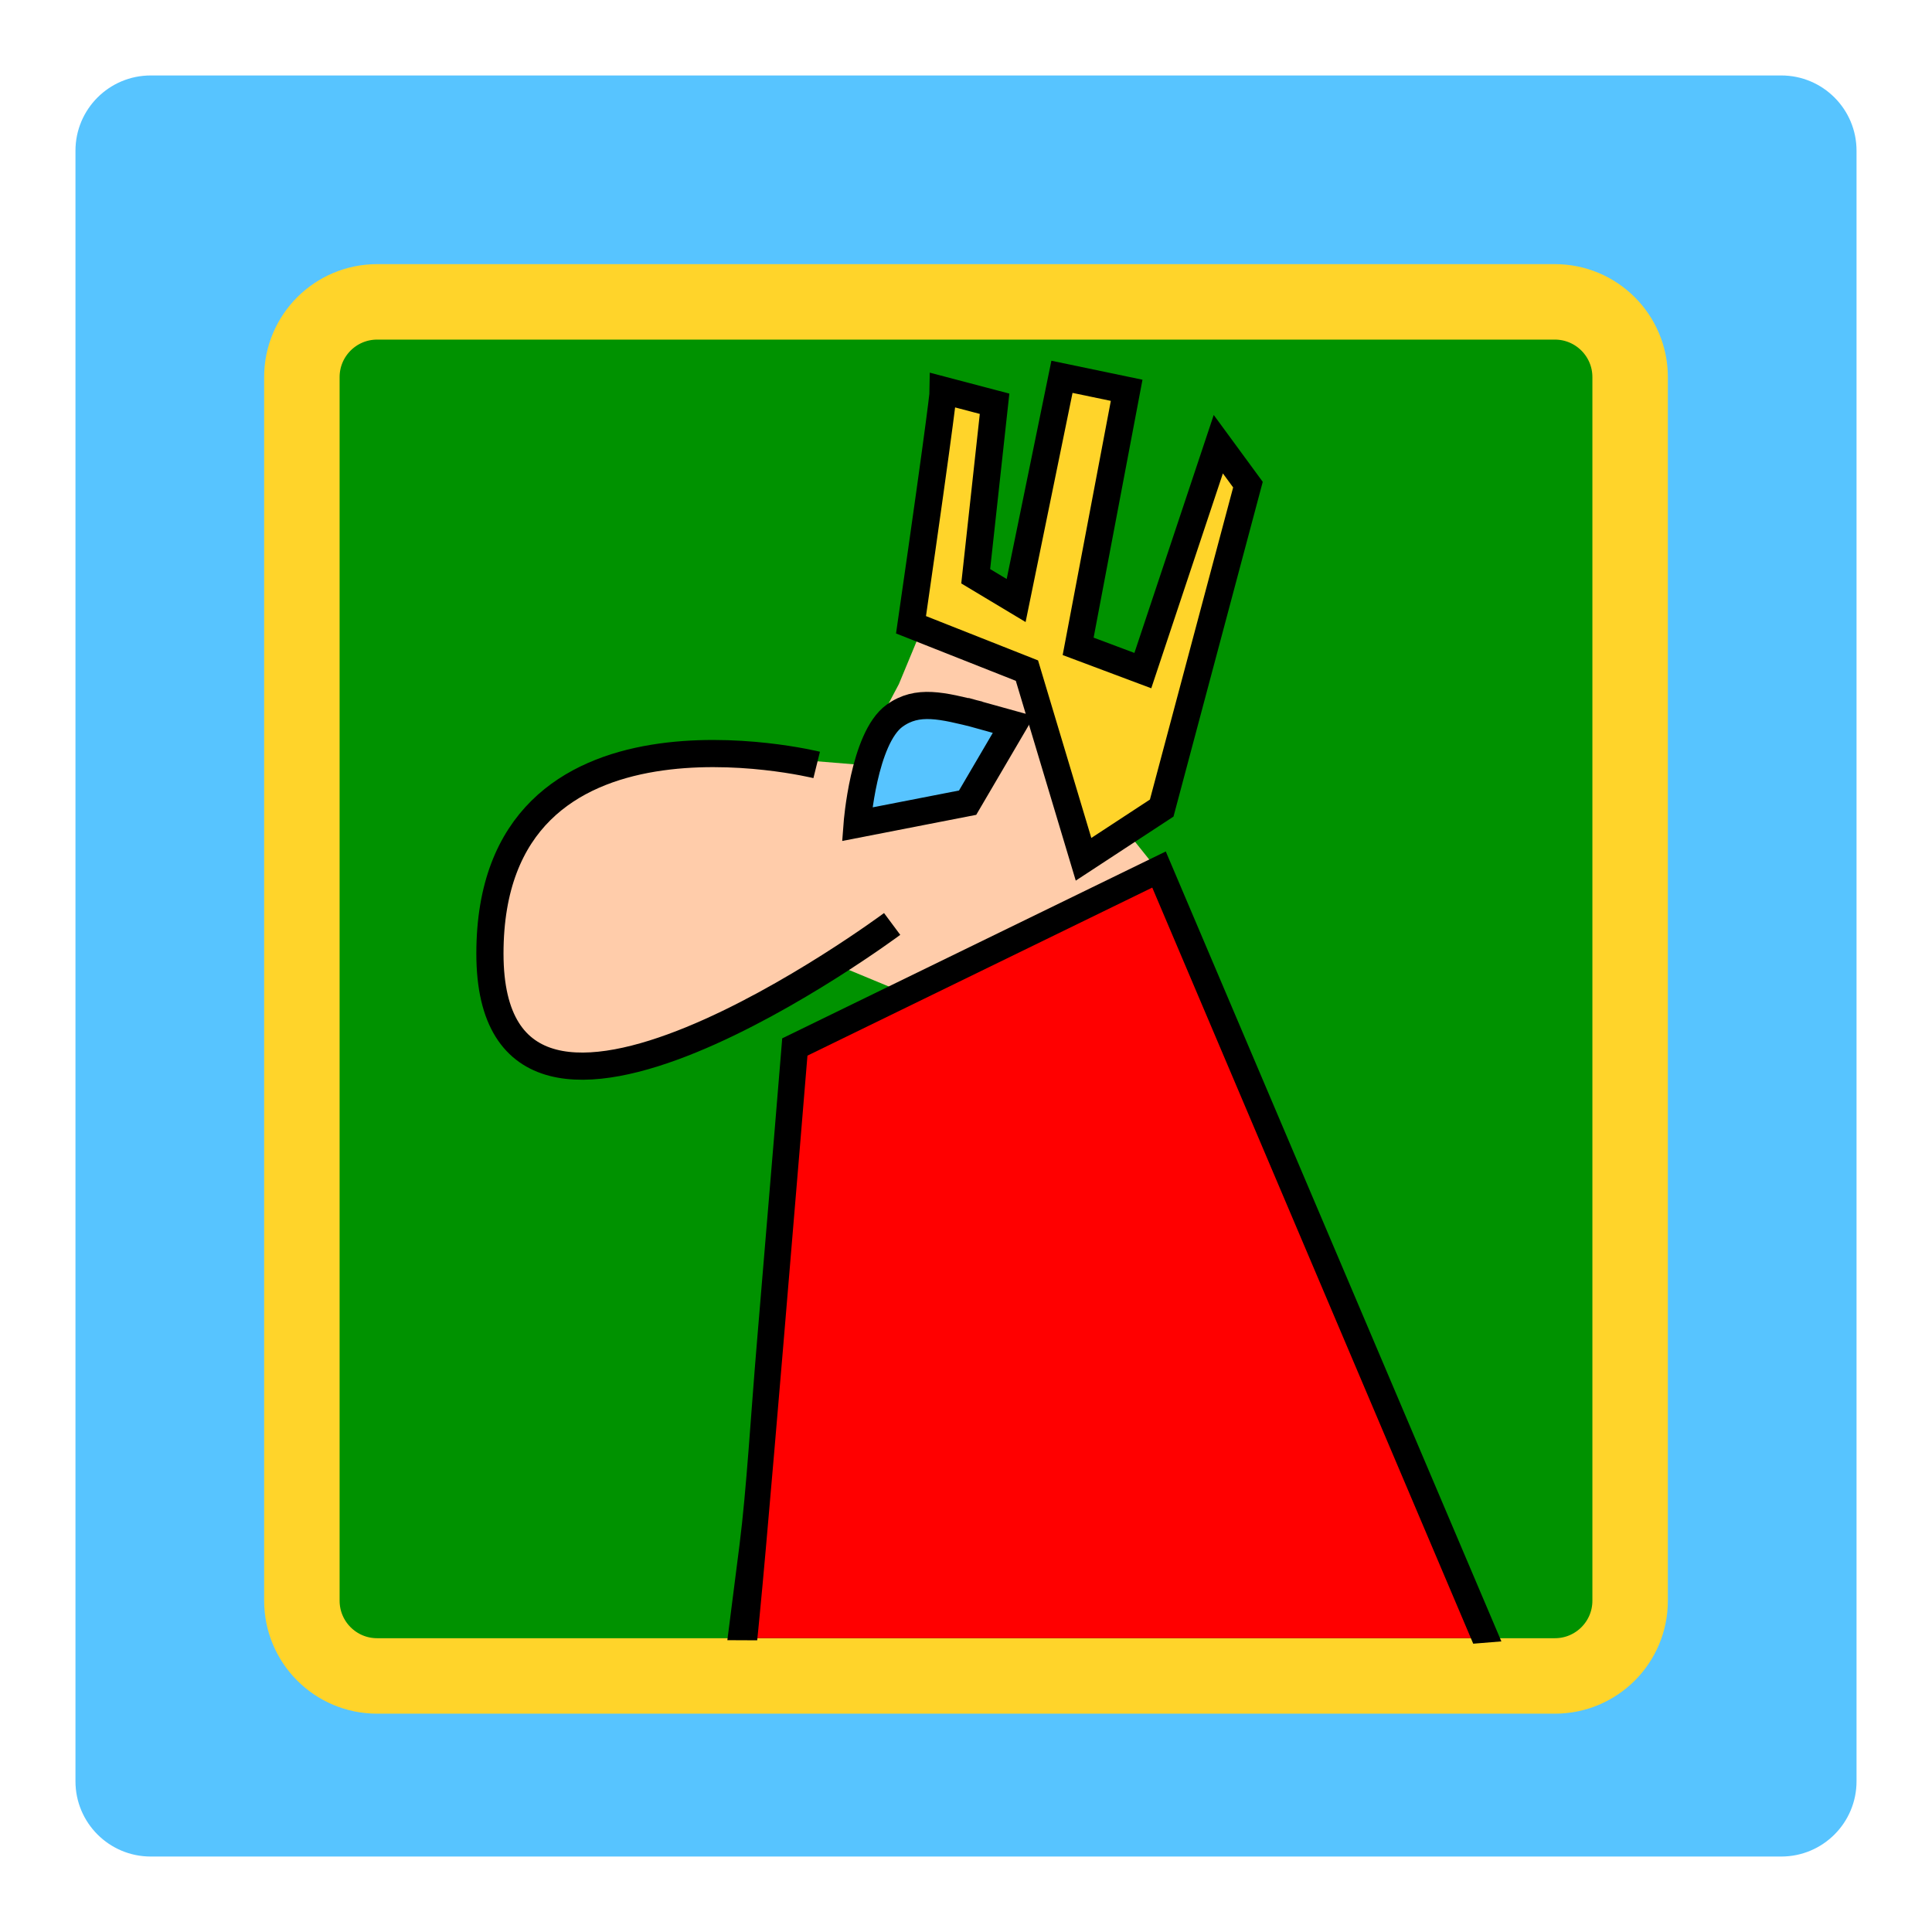
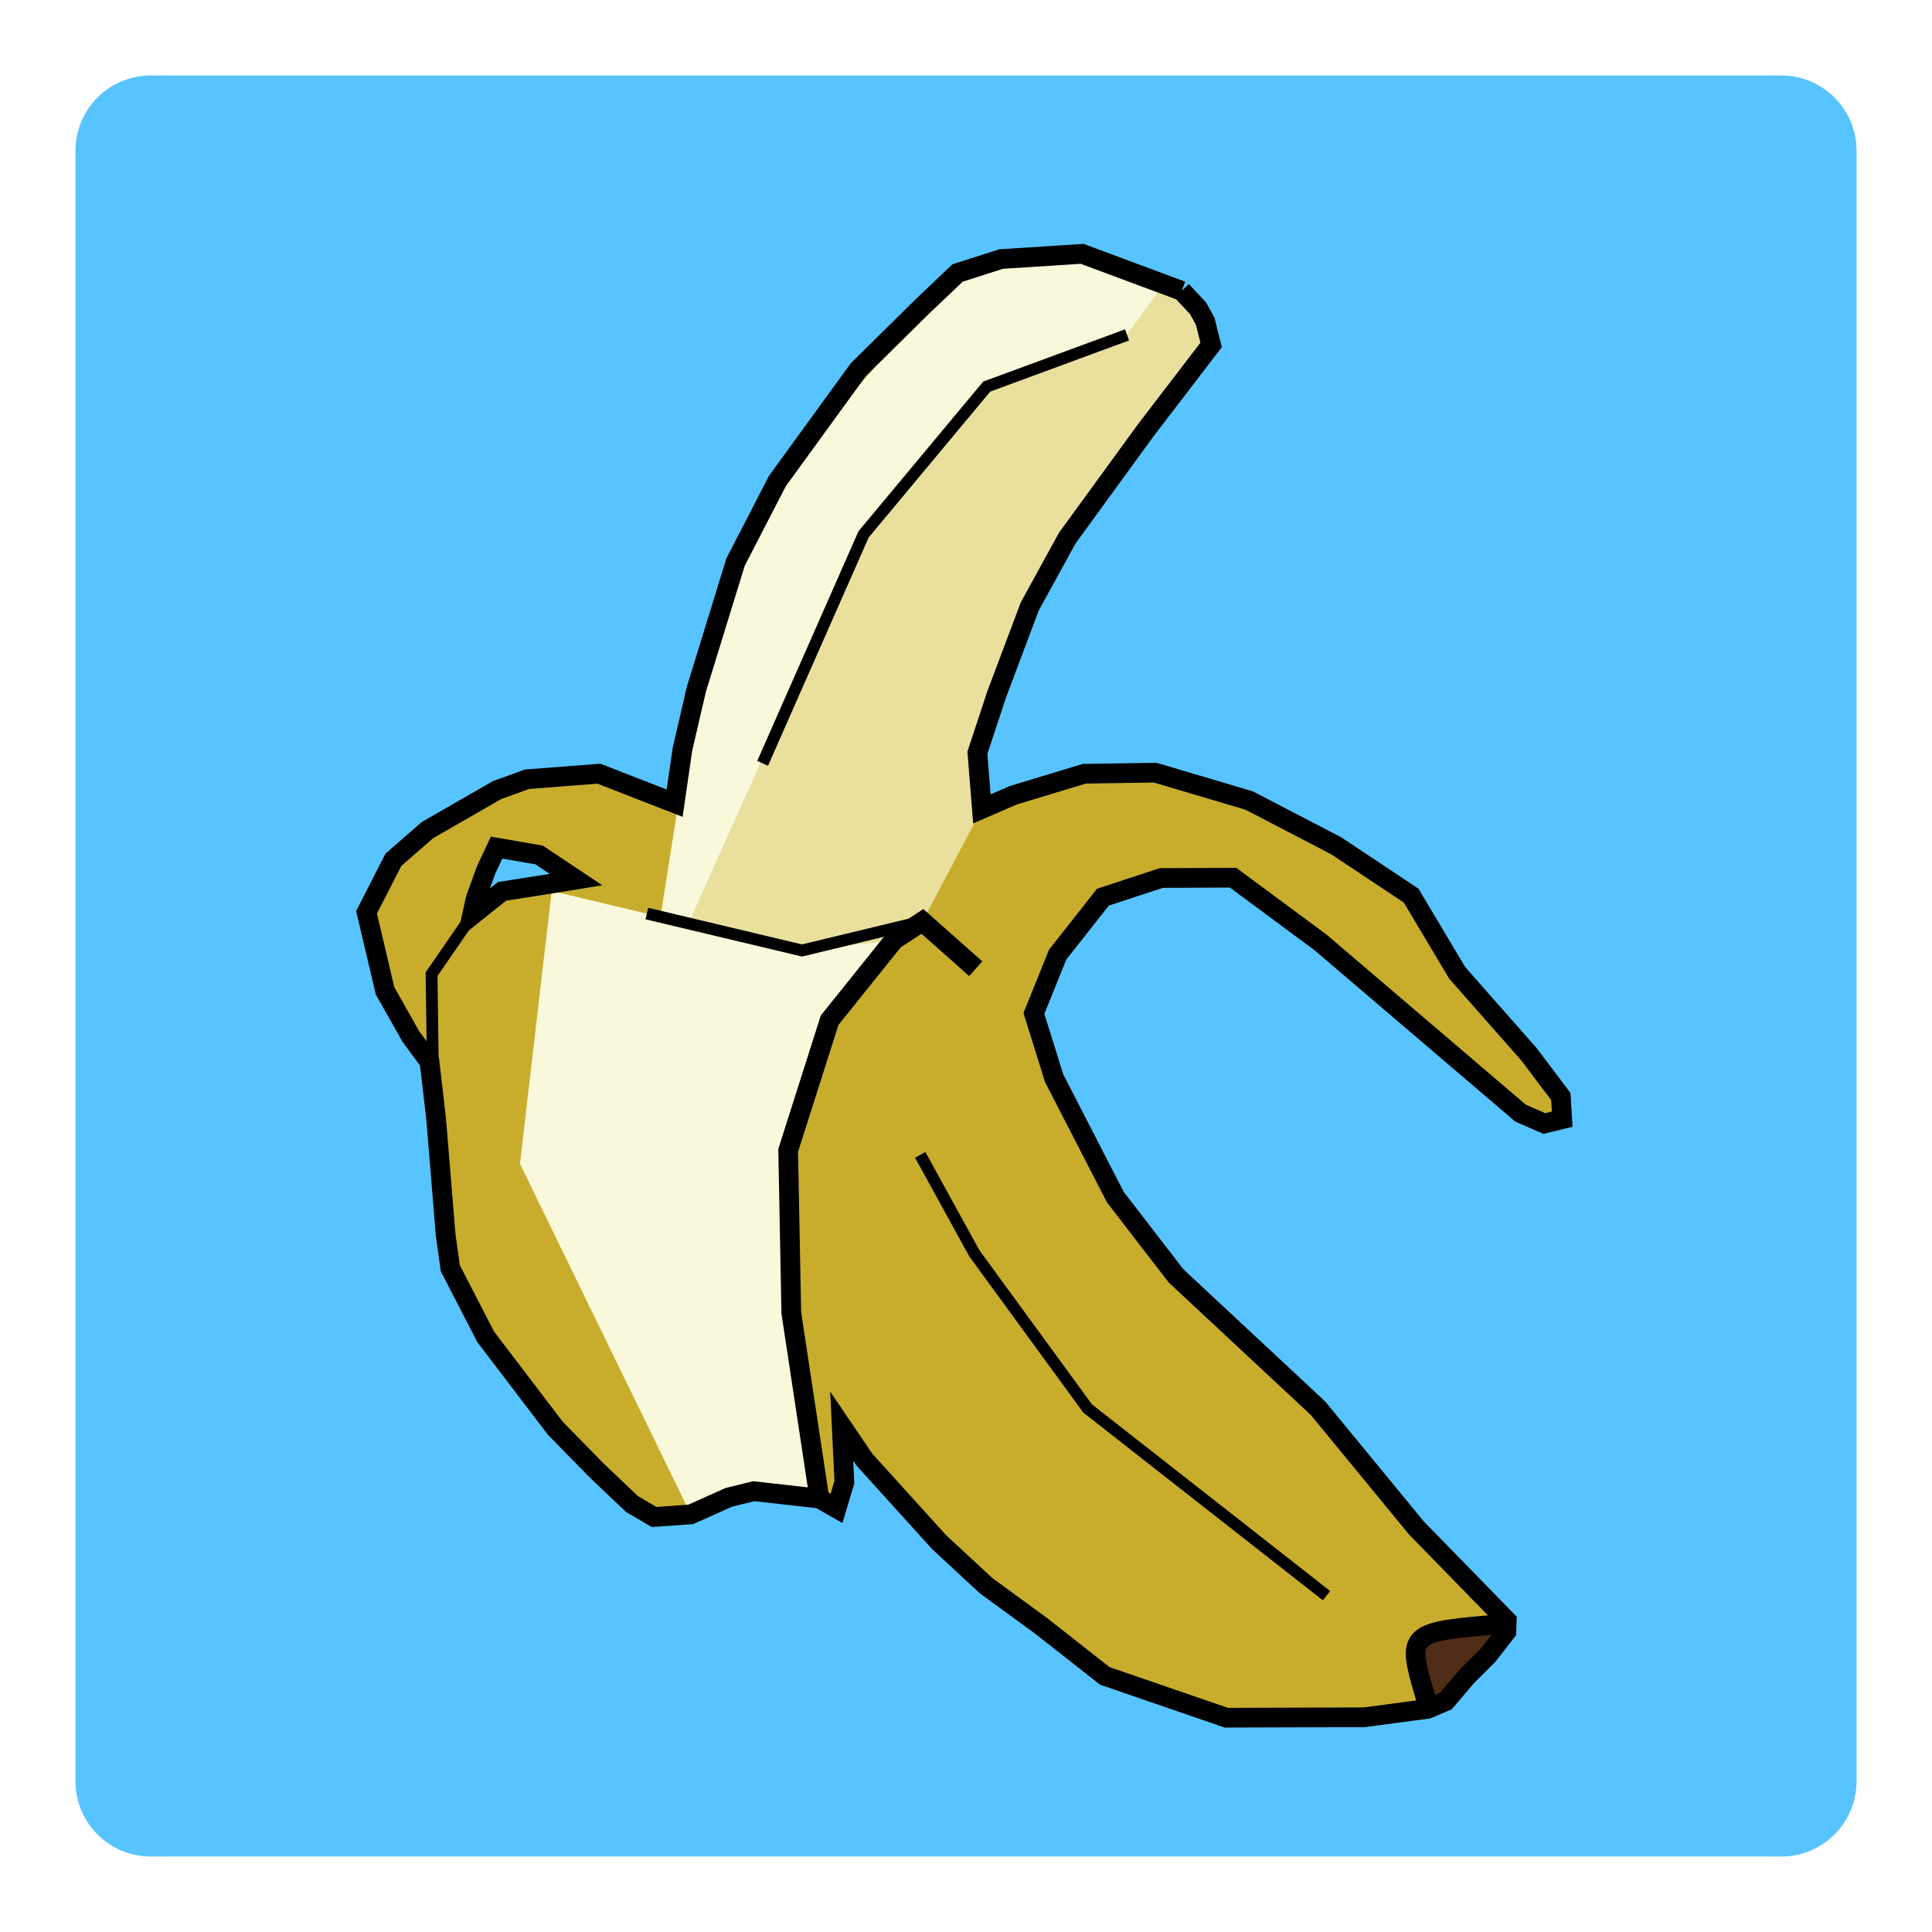
- <svg xmlns="http://www.w3.org/2000/svg" width="128" height="128" viewBox="0 0 128 128" id="svg2" version="1.1">
+ <svg xmlns="http://www.w3.org/2000/svg" width="136.533" height="136.533" viewBox="0 0 128 128" id="svg2" version="1.1">
  <defs id="defs4" />
  <g id="layer1" transform="translate(0,-924.3621)">
    <rect style="fill:#57c4ff;fill-opacity:1;stroke:none;stroke-width:5;stroke-miterlimit:4;stroke-dasharray:none;stroke-opacity:1" id="rect4169" width="118" height="118" x="5" y="929.362" ry="4.985" />
-     <rect style="fill:#009200;fill-opacity:1;stroke:#ffd42a;stroke-width:5;stroke-miterlimit:4;stroke-dasharray:none;stroke-opacity:1" id="rect4181" width="88" height="91.036" x="20" y="944.362" ry="4.985" />
+     <path style="opacity:1;fill:#c8ad2d;fill-opacity:1;stroke:none;stroke-width:2.349;stroke-miterlimit:4;stroke-dasharray:none;stroke-opacity:1" d="m 56.867,948.851 6.576,-6.402 8.248,-1.269 7.681,3.605 0.873,2.434 -11.18,15.738 -4.306,11.282 0.297,3.721 6.778,-2.328 7.667,1.028 6.403,2.497 7.592,4.547 9.919,13.311 -1.096,1.788 -20.62,-16.287 -8.624,1.291 -4.572,7.704 4.43,10.679 9.137,10.972 8.52,8.491 9.215,10.813 -5.149,1.774 -0.072,3.343 -13.333,0.587 -8.051,-2.77 -7.854,-5.968 -6.212,-6.92 -3.366,-3.661 -0.343,5.447 -1.136,-0.648 -1.16,-8.337 -0.579,-11.764 0.249,-5.177 2.167,-6.417 6.148,-6.546 -6.148,6.546 -2.747,8.632 0.322,12.091 1.749,10.973 -4.344,-0.488 -6.609,1.709 -6.541,-5.879 -6.169,-9.344 -1.638,-11.517 -4.424,-11.814 13.604,-3.67 -5.261,-2.121 -1.39,3.393 3.502,-0.622 -8.22,8.532 -2.235,-5.512 1.503,-4.99 6.864,-4.614 6.75,-1.089 5.016,1.954 4.038,-15.977 z" id="rect4542-1" />
+     <path style="opacity:1;fill:#502d16;fill-opacity:1;stroke:none;stroke-width:2.448;stroke-miterlimit:4;stroke-dasharray:none;stroke-opacity:1" d="m 93.856,1033.291 5.975,-1.558 c -2.063,2.997 -1.8,4.543 -5.248,5.848 z" id="rect4545-1" />
+     <path style="opacity:1;fill:#f9f8db;fill-opacity:1;stroke:none;stroke-width:0.783;stroke-miterlimit:4;stroke-dasharray:none;stroke-opacity:1" d="m 66.327,941.526 5.364,-0.346 5.483,1.958 -2.503,3.411 -9.299,3.426 -8.157,9.789 -11.647,25.926 -1.818,-0.553 2.39,-15.116 2.596,-8.421 4.571,-7.603 10.137,-11.547 z" id="rect4556-0" />
+     <path style="opacity:1;fill:#f9f8db;fill-opacity:1;stroke:none;stroke-width:0.783;stroke-miterlimit:4;stroke-dasharray:none;stroke-opacity:1" d="m 36.552,983.394 16.583,3.941 6.098,-0.699 -4.268,5.317 -2.747,8.632 -0.244,7.805 2.314,15.259 -4.344,-0.488 -4.177,1.536 -11.318,-23.23 z" id="rect4559-3" />
+     <path style="opacity:1;fill:#eae09e;fill-opacity:1;stroke:none;stroke-width:0.562;stroke-miterlimit:4;stroke-dasharray:none;stroke-opacity:1" d="m 65.371,949.975 9.299,-3.426 2.503,-3.411 2.198,1.647 0.873,2.434 -2.112,2.756 -5.601,7.188 -4.301,7.378 -3.472,9.697 0.297,3.721 -3.94,7.449 -1.881,1.228 -6.098,0.699 -7.569,-1.645 11.647,-25.926 z" id="rect4677" />
+     <path id="path4537-4" style="fill:none;fill-opacity:1;fill-rule:evenodd;stroke:#000000;stroke-width:1.305px;stroke-linecap:butt;stroke-linejoin:miter;stroke-opacity:1" d="m 99.819,1031.938 c -6.656,0.538 -6.656,0.538 -5.35,4.96 l 0.114,0.683 m -40.294,-13.933 -1.863,-12.306 -0.208,-10.758 2.747,-8.632 4.268,-5.317 1.88,-1.228 3.531,3.136 v 0 m 13.647,-44.909 -6.601,-2.455 -5.364,0.346 -2.884,0.923 -2.307,2.192 -4.268,4.211 -5.364,7.383 -2.769,5.364 -2.596,8.421 -0.923,3.98 -0.519,3.576 -5.016,-1.954 -4.76,0.367 -1.991,0.721 -4.614,2.653 -2.25,1.961 -1.78,3.48 1.225,5.204 1.709,3.025 1.237,1.675 0.436,3.747 0.634,7.729 0.309,2.203 2.344,4.546 4.614,6.056 2.711,2.769 2.365,2.249 1.465,0.861 2.432,-0.173 2.513,-1.127 1.664,-0.409 4.344,0.488 v 0 l 1.136,0.648 0.519,-1.73 -0.177,-3.717 1.503,2.217 4.96,5.479 3.115,2.884 3.634,2.653 4.22,3.315 8.051,2.77 9.139,-0.029 4.193,-0.558 1.205,-0.512 1.397,-1.641 1.4,-1.395 1.22,-1.569 0.026,-0.731 -2.134,-2.187 -3.845,-3.941 -6.53,-7.943 -9.402,-8.767 -4.019,-5.212 -4.057,-7.881 -1.342,-4.293 1.573,-3.897 2.999,-3.807 3.865,-1.269 4.759,-0.022 5.796,4.29 13.256,11.315 1.568,0.682 1.183,-0.287 -0.088,-1.501 -2.134,-2.826 -4.73,-5.364 -3.055,-5.121 -4.962,-3.301 -5.768,-2.999 -6.229,-1.846 -4.703,0.073 -4.698,1.426 -2.079,0.902 -0.297,-3.721 1.28,-3.872 2.192,-5.826 2.483,-4.524 5.188,-7.127 4.343,-5.671 -0.396,-1.573 -0.477,-0.861 -1.079,-1.15 v 0 m -40.125,39.009 -2.447,-1.631 -2.814,-0.489 -0.693,1.468 -0.697,1.925 -0.241,1.093 1.989,-1.587 3.395,-0.534 z" />
+     <path style="fill:none;fill-rule:evenodd;stroke:#000000;stroke-width:0.783;stroke-linecap:butt;stroke-linejoin:miter;stroke-miterlimit:4;stroke-dasharray:none;stroke-opacity:1" d="m 87.885,1030.078 -15.825,-12.399 -7.505,-10.278 -3.589,-6.526 v 0 0 0" id="path4550-0" />
+     <path style="fill:none;fill-rule:evenodd;stroke:#000000;stroke-width:0.783;stroke-linecap:butt;stroke-linejoin:miter;stroke-miterlimit:4;stroke-dasharray:none;stroke-opacity:1" d="m 61.114,985.407 -7.979,1.927 -10.278,-2.447 v 0" id="path4552-3" />
+     <path style="fill:none;fill-rule:evenodd;stroke:#000000;stroke-width:0.783;stroke-linecap:butt;stroke-linejoin:miter;stroke-miterlimit:4;stroke-dasharray:none;stroke-opacity:1" d="m 74.671,946.549 -9.299,3.426 -8.157,9.789 -6.689,15.172" id="path4554-9" />
+     <path style="fill:none;fill-rule:evenodd;stroke:#000000;stroke-width:0.783;stroke-linecap:butt;stroke-linejoin:miter;stroke-miterlimit:4;stroke-dasharray:none;stroke-opacity:1" d="m 31.275,985.01 -2.684,3.894 0.1,7.035" id="path4552-3-1" />
  </g>
-   <g id="layer2">
-     <path style="opacity:1;fill:#ffccaa;fill-opacity:1;stroke:none;stroke-width:1;stroke-miterlimit:4;stroke-dasharray:none;stroke-opacity:1" d="m 59.554,45.321 1.574,-3.797 7.007,1.189 6.419,12.251 2.143,2.679 -16.607,8.214 -4.198,-1.74 -2.94,1.674 -6.642,3.331 -6,1.942 -4.032,-0.378 -2.703,-2.165 -0.894,-3.568 -0.068,-5.374 2.165,-4.64 3.754,-3.239 6.303,-1.606 6.771,0.138 5.125,0.418 z" id="rect4201" />
-     <path style="fill:none;fill-rule:evenodd;stroke:#000000;stroke-width:1.8;stroke-linecap:butt;stroke-linejoin:miter;stroke-opacity:1;stroke-miterlimit:4;stroke-dasharray:none" d="m 54.107,50.679 c 0,0 -21.648,-5.36 -21.648,12.499 0,17.858 26.648,-1.964 26.648,-1.964" id="path4186" />
-     <path style="fill:#57c4ff;fill-rule:evenodd;stroke:#000000;stroke-width:1.8;stroke-linecap:butt;stroke-linejoin:miter;stroke-opacity:1;stroke-miterlimit:4;stroke-dasharray:none;fill-opacity:1" d="m 64.872,47.357 c -2.478,-0.618 -4.087,-1.032 -5.602,0.06 -2.057,1.482 -2.485,7.19 -2.485,7.19 L 64.107,53.179 67.143,48 63.929,47.107" id="path4190" />
-     <path style="fill:#ffd42a;fill-rule:evenodd;stroke:#000000;stroke-width:1.8;stroke-linecap:butt;stroke-linejoin:miter;stroke-opacity:1;fill-opacity:1;stroke-miterlimit:4;stroke-dasharray:none" d="M 60.357,41.393 C 62.5,26.571 62.5,25.857 62.5,25.857 l 3.393,0.893 -1.25,11.429 2.679,1.607 3.036,-14.821 4.286,0.893 -3.214,16.964 4.286,1.607 5,-15 1.964,2.679 -5.714,21.429 -5.179,3.393 -3.75,-12.5 z" id="path4192" />
-     <path style="opacity:1;fill:#ff0000;fill-opacity:1;stroke:none;stroke-width:1.8;stroke-miterlimit:4;stroke-dasharray:none;stroke-opacity:1" d="m 53.058,69.429 23.728,-11.25 21.25,50.354 -48.134,0 z" id="rect4909" />
-     <path style="color:#000000;font-style:normal;font-variant:normal;font-weight:normal;font-stretch:normal;font-size:medium;line-height:normal;font-family:sans-serif;text-indent:0;text-align:start;text-decoration:none;text-decoration-line:none;text-decoration-style:solid;text-decoration-color:#000000;letter-spacing:normal;word-spacing:normal;text-transform:none;direction:ltr;block-progression:tb;writing-mode:lr-tb;baseline-shift:baseline;text-anchor:start;white-space:normal;clip-rule:nonzero;display:inline;overflow:visible;visibility:visible;opacity:1;isolation:auto;mix-blend-mode:normal;color-interpolation:sRGB;color-interpolation-filters:linearRGB;solid-color:#000000;solid-opacity:1;fill:#000000;fill-opacity:1;fill-rule:evenodd;stroke:none;stroke-width:1.759;stroke-linecap:butt;stroke-linejoin:miter;stroke-miterlimit:4;stroke-dasharray:none;stroke-dashoffset:0;stroke-opacity:1;color-rendering:auto;image-rendering:auto;shape-rendering:auto;text-rendering:auto;enable-background:accumulate" d="m 77.236,56.412 -25.412,12.381 -0.041,0.5 c 0,0 -0.804,9.797 -1.631,19.594 -0.413,4.898 -0.692,9.81 -1.158,13.467 l -0.805,6.312 1.977,0.009 c 0.035,-0.298 0.117,-1.179 0.17,-1.717 0.106,-1.077 0.247,-2.609 0.41,-4.447 0.327,-3.677 0.745,-8.577 1.158,-13.477 0.806,-9.549 1.552,-18.615 1.592,-19.096 L 76.34,58.805 97.605,108.899 99.47,108.747 77.236,56.412 Z" id="path4194" />
-   </g>
+   <g id="layer2" />
</svg>
